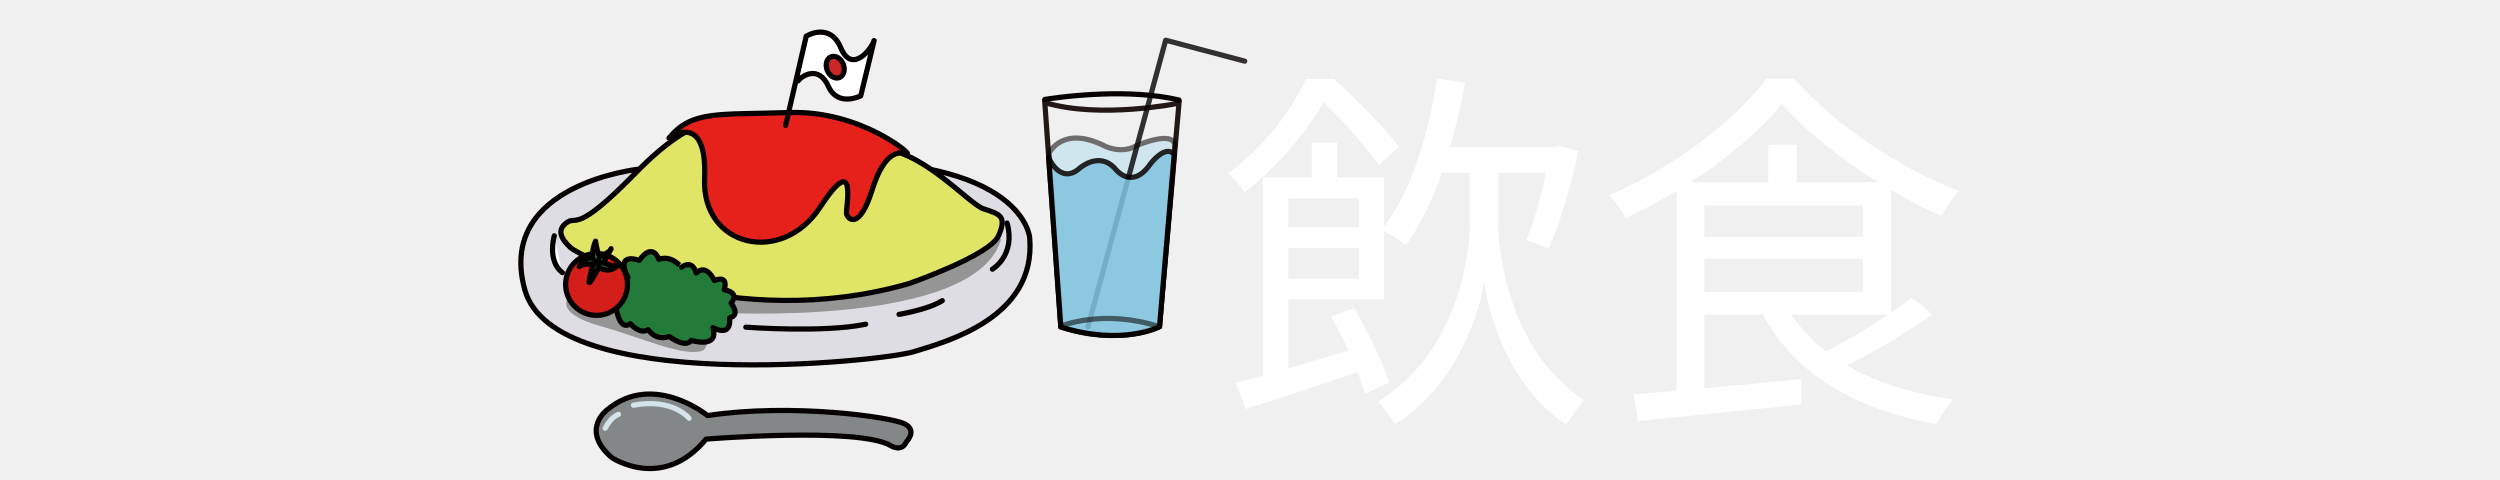
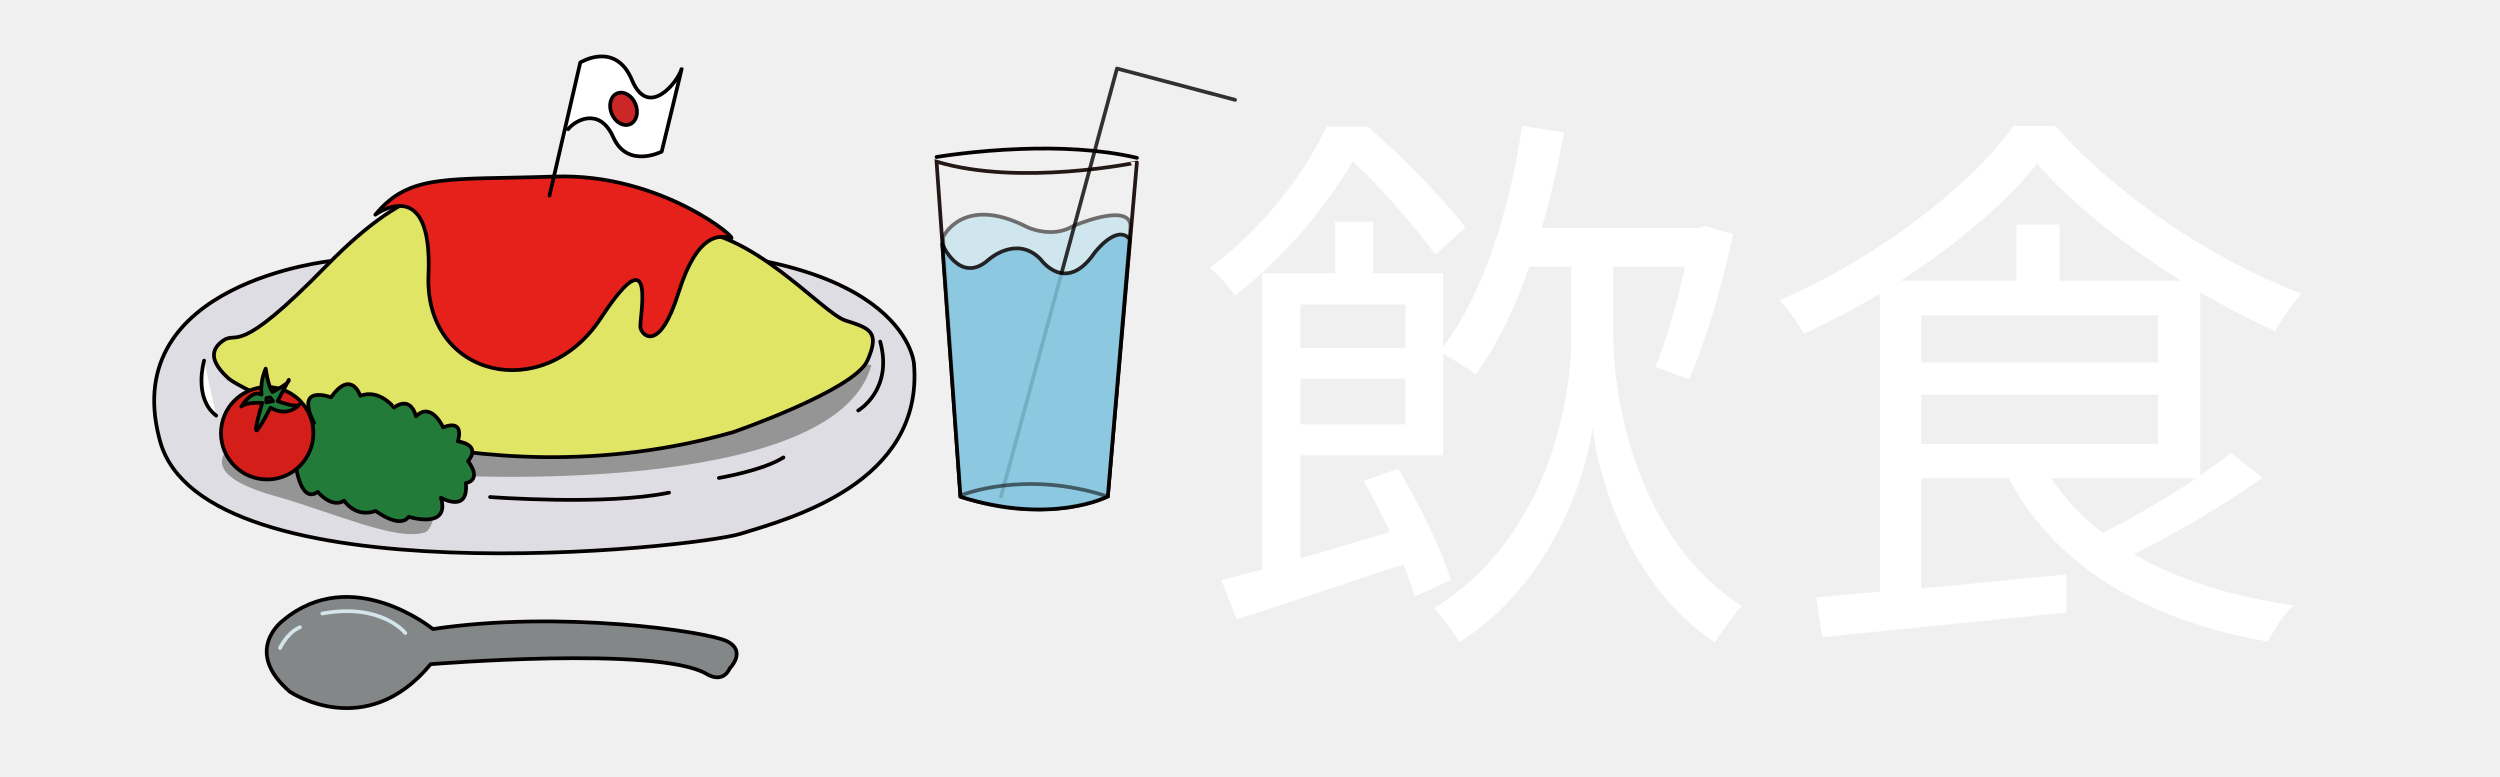
- <svg xmlns="http://www.w3.org/2000/svg" version="1.1" id="レイヤー_2" x="0px" y="0px" width="120px" height="23px" viewBox="0 0 120 23" enable-background="new 0 0 120 23" xml:space="preserve">
-   <path fill="#DEDDE3" stroke="#040000" stroke-width="0.25" stroke-linecap="round" stroke-linejoin="round" d="M30.708,8.113  c0,0-6.822,0.696-5.548,5.68c0.01,0.039,0.021,0.079,0.032,0.119c1.415,5.092,17.162,3.441,18.67,2.97  c1.509-0.471,5.894-1.603,5.563-5.469c0,0-0.26-3.949-10.267-3.666C39.159,7.748,31.946,7.807,30.708,8.113z" />
-   <path fill="none" stroke="#040000" stroke-width="0.25" stroke-linecap="round" stroke-linejoin="round" d="M47.634,12.922  c0,0,1.131-0.659,0.707-2.215" />
-   <path fill="none" stroke="#040000" stroke-width="0.25" stroke-linecap="round" stroke-linejoin="round" d="M43.155,15.091  c0,0,1.415-0.235,2.075-0.66" />
-   <path fill="none" stroke="#040000" stroke-width="0.25" stroke-linecap="round" stroke-linejoin="round" d="M35.8,15.704  c0,0,3.725,0.282,5.752-0.142" />
-   <path fill="#959595" d="M33.714,16.835c0.382-0.134,0.459-1.839,0.459-1.839s12.706,0.802,13.885-3.536l-4.903-0.424l-3.819,1.179  c0,0-0.613-0.095-2.64-0.142s-3.395-0.047-4.055-0.047s-4.29-0.802-4.29-0.802l0.283,2.429l-1.132,0.4c0,0-1.32,0.86,1.367,1.614  C30.754,16.197,32.818,17.148,33.714,16.835z" />
-   <path fill="#E1E566" stroke="#040000" stroke-width="0.25" stroke-linecap="round" stroke-linejoin="round" d="M34.668,5.944  c0,0-1.202-0.671-4.137,2.334c-2.935,3.005-2.829,2.051-3.324,2.404c-0.495,0.354-0.283,0.778,0.177,1.203  c0.459,0.425,7.814,4.137,16.23,1.732c0,0,3.89-1.344,4.314-2.298s0.053-1.043-0.708-1.291s-3.094-3.041-5.286-2.9  C39.743,7.27,34.668,5.944,34.668,5.944z" />
-   <path fill="#E6211C" stroke="#040000" stroke-width="0.25" stroke-linecap="round" stroke-linejoin="round" d="M32.111,6.628  c0,0,1.851-1.368,1.709,1.933c-0.142,3.301,3.701,4.196,5.54,1.391c1.839-2.805,1.226,0.047,1.273,0.306  c0.047,0.26,0.613,0.825,1.226-1.131s1.344-1.839,1.674-1.745c0.33,0.095-2.216-2.098-5.658-1.98  C34.433,5.52,33.219,5.284,32.111,6.628z" />
-   <path fill="#FFFFFF" stroke="#040000" stroke-width="0.25" stroke-linecap="round" stroke-linejoin="round" d="M37.709,6.015  l0.99-4.278c0,0,1.131-0.708,1.662,0.565c0.531,1.273,1.485,0.036,1.591-0.354c0.106-0.389-0.636,2.652-0.636,2.652  s-1.096,0.565-1.556-0.46c-0.459-1.025-1.273-0.507-1.45-0.259" />
-   <ellipse transform="matrix(0.9244 -0.3814 0.3814 0.9244 1.7993 15.5335)" fill="#CA2726" stroke="#040000" stroke-width="0.25" stroke-linecap="round" stroke-linejoin="round" cx="40.091" cy="3.227" rx="0.412" ry="0.537" />
-   <path fill="#237B3A" stroke="#040000" stroke-width="0.25" stroke-linecap="round" stroke-linejoin="round" d="M31.627,12.45  c0,0-0.283-0.872-0.943,0.048c0,0-1.179-0.449-0.542,0.824c0,0-0.754,0.143-0.684,0.448c0,0-0.542,0.4,0.071,0.754  c0,0,0.141,1.438,0.73,1.014c0,0,0.448,0.543,0.849,0.283c0,0,0.354,0.565,1.014,0.33c0,0,0.778,0.59,1.061,0.188  c0,0,1.343,0.424,1.037-0.613c0,0,0.896,0.52,0.801-0.471c0,0,0.542-0.071,0.071-0.707c0,0,0.472-0.495-0.33-0.637  c0,0,0.259-0.73-0.472-0.448c0,0-0.377-0.849-0.872-0.354c0,0-0.142-0.684-0.708-0.283C32.712,12.827,32.24,12.215,31.627,12.45z" />
-   <circle fill="#D31E19" stroke="#040000" stroke-width="0.25" cx="28.634" cy="13.653" r="1.485" />
-   <path fill="#237B3A" stroke="#040000" stroke-width="0.25" stroke-linecap="round" stroke-linejoin="round" d="M27.802,12.796  c0,0,0.341-0.564,0.649-0.382c0,0-0.055-0.428,0.136-0.838c0,0,0.07,0.557,0.216,0.751c0,0,0.563-0.279,0.527-0.39l-0.361,0.683  c0,0,0.573,0.219,0.692,0.12c0,0-0.353,0.422-0.921,0.093c0,0-0.397,0.771-0.457,0.73s0.192-0.885,0.192-0.885  S27.98,12.638,27.802,12.796z" />
-   <polygon fill="#237B3A" stroke="#040000" stroke-width="0.25" stroke-linecap="round" stroke-linejoin="round" points="  28.604,12.662 28.613,12.521 28.731,12.501 28.822,12.624 " />
-   <path fill="#FCFDFD" stroke="#040000" stroke-width="0.25" stroke-linecap="round" stroke-linejoin="round" d="M26.606,11.319  c0,0-0.354,1.203,0.389,1.768" />
-   <path fill="#848788" stroke="#040000" stroke-width="0.25" stroke-linecap="round" stroke-linejoin="round" d="M33.961,19.947  c0,0-2.593-2.122-4.809-0.283c0,0-1.332,0.967,0.211,2.299c0,0,2.429,1.649,4.526-0.885c0,0,7.285-0.595,8.858,0.307  c0,0,0.513,0.354,0.76-0.177c0,0,0.548-0.548-0.088-0.866C42.784,20.023,38.028,19.334,33.961,19.947z" />
-   <path fill="none" stroke="#D3E4EA" stroke-width="0.25" stroke-linecap="round" stroke-linejoin="round" d="M33.074,20.075  c0,0-0.77-0.977-2.669-0.626" />
-   <path fill="none" stroke="#D3E4EA" stroke-width="0.25" stroke-linecap="round" stroke-linejoin="round" d="M29.688,19.89  c0,0-0.351,0.108-0.641,0.665" />
-   <path fill="none" stroke="#040000" stroke-width="0.25" stroke-linecap="round" stroke-linejoin="round" d="M61.019,15.289" />
-   <path fill="none" stroke="#231815" stroke-width="0.25" stroke-miterlimit="10" d="M50.151,4.923l0.769,10.763  c0,0,2.632,0.931,4.736-0.01L56.592,4.95C56.592,4.95,52.829,5.729,50.151,4.923z" />
-   <path opacity="0.55" fill="#B4DFEF" stroke="#040000" stroke-width="0.25" stroke-linecap="round" stroke-linejoin="round" d="  M50.357,7.355c0,0,0.631-1.392,2.713-0.326c0,0,0.785,0.379,1.478-0.038c0,0,1.805-0.779,1.839,0l-0.73,8.682  c0,0-2.03,0.961-4.736,0.011L50.357,7.355z" />
-   <polyline opacity="0.8" fill="none" stroke="#040000" stroke-width="0.25" stroke-linecap="round" stroke-linejoin="round" points="  52.223,15.687 55.952,1.93 59.746,2.936 " />
-   <path opacity="0.85" fill="#80C4DE" stroke="#040000" stroke-width="0.25" stroke-linecap="round" stroke-linejoin="round" d="  M50.333,7.567c0,0,0.566,1.342,1.502,0.498c0,0,0.896-0.798,1.664-0.001c0,0,0.802,1.138,1.725-0.203c0,0,0.717-0.952,1.139-0.447  l-0.707,8.273c0,0-1.766,0.933-4.736,0.011L50.333,7.567z" />
-   <path fill="none" stroke="#040000" stroke-width="0.25" stroke-linecap="round" stroke-linejoin="round" d="M50.151,4.774  c0,0,1.186-0.205,2.72-0.259c1.161-0.042,2.521,0.003,3.721,0.286" />
-   <path opacity="0.55" fill="none" stroke="#030000" stroke-width="0.25" stroke-linecap="round" stroke-linejoin="round" d="  M50.92,15.657c0,0,2.03-0.855,4.736,0.029" />
-   <text transform="matrix(1 0 0 1 58.6064 18.9141)" fill="#FFFFFF" font-family="'HGMaruGothicMPRO'" font-size="18">飲食</text>
+ <svg xmlns="http://www.w3.org/2000/svg" version="1.1" id="レイヤー_1" x="0px" y="0px" width="166.893px" height="51.832px" viewBox="0 0 166.893 51.832" enable-background="new 0 0 166.893 51.832" xml:space="preserve">
+   <g id="レイヤー_1_1_" display="none">
+     <path display="inline" fill="#F7F9F9" d="M7.669,19.107L6.925,19.66c-0.528-1.104-1.417-2.832-2.304-4.369   c-0.48,2.666-1.584,5.064-3.697,7.082l-0.648-0.625c2.952-2.783,3.816-6.358,3.816-10.439V0.627h0.864v10.682   c0,0.959-0.049,1.895-0.146,2.785C5.869,15.797,7.021,17.885,7.669,19.107z M2.533,5.211c-0.218,2.305-0.648,4.896-1.368,6.336   l-0.77-0.239c0.792-1.465,1.248-3.984,1.394-6.192L2.533,5.211z M8.196,4.515c-0.504,1.56-1.318,3.792-2.184,5.736l-0.6-0.288   c0.862-1.968,1.632-4.225,2.04-5.736L8.196,4.515z M10.141,16.947c-0.432,1.992-1.368,4.152-2.592,5.377l-0.77-0.431   c1.272-1.201,2.186-3.265,2.568-5.16L10.141,16.947z M8.965,8.14c-0.168,0.312-0.384,0.6-0.576,0.863l-0.72-0.432   c1.752-2.329,2.809-4.945,3.358-7.921l0.816,0.096c-0.144,0.792-0.336,1.536-0.552,2.28h2.854h0.146h0.12l0.574,0.096   c-0.694,5.544-2.95,9.603-6.479,11.93l-0.624-0.625c1.656-1.03,3-2.446,4.056-4.2C11.148,9.532,10.166,8.835,8.965,8.14z    M12.276,9.604c0.36-0.672,0.673-1.393,0.912-2.16c-0.744-0.624-1.704-1.2-2.88-1.776c-0.288,0.648-0.624,1.296-0.982,1.92   C10.501,8.26,11.484,8.932,12.276,9.604z M13.43,6.724c0.264-0.912,0.48-1.896,0.648-2.93h-3.024   c-0.144,0.433-0.312,0.864-0.479,1.272C11.702,5.619,12.662,6.171,13.43,6.724z M12.781,17.02c0.528,1.752,0.816,3.313,0.89,4.655   l-0.89,0.168c-0.022-1.344-0.264-2.903-0.768-4.584L12.781,17.02z M22.502,14.5l-0.648,0.722c-1.655-1.271-2.854-3.625-3.552-7.489   c-0.576,3.24-1.752,5.665-4.321,7.344l-0.646-0.625c2.809-1.799,3.913-4.487,4.345-8.255h-2.641V5.38h2.734   c0.12-1.439,0.192-3.023,0.216-4.752l0.842,0.024c-0.024,1.704-0.098,3.288-0.218,4.729h3.528v0.816h-3.265   C19.454,10.612,20.702,13.252,22.502,14.5z M16.142,16.973c0.816,1.729,1.32,3.264,1.562,4.606l-0.816,0.24   c-0.216-1.344-0.696-2.904-1.44-4.584L16.142,16.973z M19.478,16.42c1.368,2.017,2.328,3.937,2.904,5.593l-0.84,0.313   c-0.528-1.681-1.464-3.576-2.784-5.568L19.478,16.42z M20.222,0.987c0.912,1.032,1.561,2.016,1.944,2.952l-0.672,0.288   c-0.386-0.912-0.984-1.872-1.824-2.904L20.222,0.987z" />
+     <path display="inline" fill="#F7F9F9" d="M31.068,8.668c-0.72-2.16-1.464-4.151-2.23-5.809l0.96-0.408   c0.768,1.729,1.512,3.744,2.208,5.88c2.398-0.792,4.774-1.536,6.576-1.896c-0.648-1.44-1.97-3.577-2.93-4.705l0.842-0.456   c1.03,1.224,2.398,3.6,3.048,4.993c0.384-0.049,0.72-0.072,1.03-0.072c3.648,0,5.521,1.584,5.521,4.92   c0,2.736-1.848,4.561-5.208,4.561c-0.96,0-2.184-0.145-3.384-0.504l0.07-0.938c1.2,0.385,2.354,0.529,3.266,0.529   c2.784,0,4.296-1.439,4.296-3.675c0-2.712-1.488-3.96-4.656-3.96c-1.656,0-4.873,0.937-8.185,2.088   c1.368,4.178,2.544,8.689,3.216,12.313L34.5,21.748c-0.624-3.576-1.8-8.088-3.12-12.217c-1.944,0.696-3.89,1.416-5.544,2.04   l-0.336-0.96C27.156,10.036,29.125,9.34,31.068,8.668z" />
+     <path display="inline" fill="#F7F9F9" d="M51.3,6.339c0.793,0.024,1.633,0.049,2.568,0.049c2.521,0,5.424-0.097,8.207-0.313   c-0.525-1.536-0.937-3.144-1.15-4.656l1.009-0.12c0.19,1.513,0.575,3.121,1.129,4.705c2.545-0.191,4.944-0.479,6.744-0.863   l0.19,0.911c-1.802,0.36-4.129,0.624-6.625,0.841c1.08,2.88,2.614,5.543,4.346,7.201l-0.743,0.841   c-2.904-1.177-5.688-1.824-8.543-1.824c-3.072,0-4.777,1.416-4.777,3.527c0,2.809,2.856,4.129,8.499,4.129   c0.962,0,2.019-0.048,3.146-0.119l-0.021,0.938c-1.078,0.099-2.137,0.119-3.07,0.119c-6.359,0-9.527-1.752-9.527-5.137   c0-2.615,2.279-4.32,5.617-4.32c2.76,0,5.396,0.553,7.871,1.439c-1.367-1.439-2.764-3.958-3.771-6.723   c-2.928,0.217-6,0.313-8.71,0.313c-0.815,0-1.632,0-2.376-0.024V6.339H51.3z" />
+     <path display="inline" fill="#F7F9F9" d="M80.244,5.019c0.385-1.416,0.672-2.736,0.862-3.84l1.011,0.119   c-0.191,1.08-0.479,2.354-0.863,3.721h4.703v0.912h-4.97c-1.149,3.912-2.93,8.377-4.872,11.184l-0.89-0.525   c1.92-2.664,3.625-6.89,4.729-10.657h-4.199V5.02L80.244,5.019L80.244,5.019z M90.063,8.5c-0.021,0.504-0.021,1.368-0.021,2.328   c0,1.584,0,3.576,0.021,5.064c1.655,0.672,3.289,1.653,4.584,2.688l-0.623,0.721c-1.15-0.983-2.545-1.85-3.961-2.473v0.937   c0,2.495-1.318,3.864-4.176,3.864c-2.714,0-4.537-1.537-4.537-3.289c0-2.016,1.729-3.336,4.537-3.336   c1.03,0,2.135,0.191,3.215,0.554c0-1.439,0-3.24,0-4.729c0-0.96,0-1.824,0-2.328L90.063,8.5L90.063,8.5z M85.887,15.844   c-2.308,0-3.675,0.962-3.675,2.496c0,1.32,1.634,2.425,3.603,2.425c2.278,0,3.313-0.98,3.313-3c0-0.313,0-0.769,0-1.32   C88.021,16.061,86.916,15.844,85.887,15.844z M94.621,8.14c-1.367-1.009-4.104-2.568-5.978-3.313l0.479-0.792   c1.992,0.864,4.515,2.28,6,3.313L94.621,8.14z" />
+     <path display="inline" fill="#F7F9F9" d="M101.916,4.347c-0.146,1.848-0.217,3.695-0.217,5.208c0,5.952,2.327,9.913,4.178,9.913   c1.226,0,2.209-1.991,2.931-4.752l0.862,0.359c-0.938,3.336-2.063,5.447-3.744,5.447c-2.399,0-5.209-4.344-5.209-10.92   c0-1.561,0.05-3.433,0.168-5.328L101.916,4.347z M114.949,3.939c3.385,3.265,4.633,7.152,4.774,12.385l-1.059,0.098   c-0.068-5.064-1.316-8.905-4.516-11.882L114.949,3.939z" />
+   </g>
+   <g>
+     <path fill="#DEDDE3" stroke="#040000" stroke-width="0.25" stroke-linecap="round" stroke-linejoin="round" d="M22.143,17.416   c0,0-14.167,1.446-11.521,11.796c0.02,0.081,0.043,0.165,0.066,0.248c2.938,10.573,35.641,7.146,38.772,6.168   C52.594,34.648,61.7,32.3,61.013,24.269c0,0-0.54-8.201-21.321-7.613C39.694,16.658,24.714,16.781,22.143,17.416z" />
+     <path fill="none" stroke="#040000" stroke-width="0.25" stroke-linecap="round" stroke-linejoin="round" d="M57.293,27.402   c0,0,2.35-1.366,1.468-4.599" />
+     <path fill="none" stroke="#040000" stroke-width="0.25" stroke-linecap="round" stroke-linejoin="round" d="M47.991,31.907   c0,0,2.938-0.49,4.31-1.369" />
+     <path fill="none" stroke="#040000" stroke-width="0.25" stroke-linecap="round" stroke-linejoin="round" d="M32.717,33.181   c0,0,7.736,0.585,11.946-0.294" />
+     <path fill="#959595" d="M28.385,35.53c0.793-0.278,0.953-3.819,0.953-3.819s26.388,1.664,28.837-7.344l-10.184-0.88l-7.931,2.447   c0,0-1.272-0.197-5.483-0.294c-4.209-0.1-7.05-0.1-8.42-0.1c-1.371,0-8.91-1.664-8.91-1.664l0.587,5.042l-2.35,0.831   c0,0-2.741,1.788,2.839,3.354C22.239,34.204,26.524,36.182,28.385,35.53z" />
+     <path fill="#E1E566" stroke="#040000" stroke-width="0.25" stroke-linecap="round" stroke-linejoin="round" d="M30.367,12.912   c0,0-2.498-1.394-8.593,4.847c-6.094,6.242-5.874,4.26-6.902,4.993c-1.028,0.736-0.588,1.616,0.367,2.498   c0.953,0.884,16.229,8.592,33.706,3.598c0,0,8.078-2.79,8.959-4.773c0.88-1.98,0.109-2.166-1.47-2.681   c-1.581-0.514-6.426-6.315-10.978-6.023C40.906,15.666,30.367,12.912,30.367,12.912z" />
+     <path fill="#E6211C" stroke="#040000" stroke-width="0.25" stroke-linecap="round" stroke-linejoin="round" d="M25.056,14.332   c0,0,3.845-2.841,3.55,4.015c-0.294,6.855,7.686,8.714,11.505,2.889c3.82-5.826,2.546,0.097,2.643,0.635   c0.099,0.541,1.274,1.714,2.547-2.349c1.274-4.062,2.792-3.819,3.477-3.624c0.684,0.198-4.603-4.356-11.75-4.112   C29.879,12.031,27.358,11.542,25.056,14.332z" />
+     <path fill="#FFFFFF" stroke="#040000" stroke-width="0.25" stroke-linecap="round" stroke-linejoin="round" d="M36.682,13.059   l2.056-8.885c0,0,2.349-1.47,3.452,1.173c1.103,2.645,3.084,0.075,3.304-0.734c0.221-0.809-1.321,5.507-1.321,5.507   s-2.275,1.173-3.231-0.955c-0.953-2.128-2.644-1.053-3.011-0.539" />
+     <ellipse transform="matrix(-0.3818 -0.9243 0.9243 -0.3818 50.8036 48.5149)" fill="#CA2726" stroke="#040000" stroke-width="0.25" stroke-linecap="round" stroke-linejoin="round" cx="41.627" cy="7.267" rx="1.115" ry="0.856" />
+     <path fill="#237B3A" stroke="#040000" stroke-width="0.25" stroke-linecap="round" stroke-linejoin="round" d="M24.051,26.424   c0,0-0.587-1.812-1.957,0.099c0,0-2.449-0.933-1.126,1.712c0,0-1.565,0.297-1.421,0.93c0,0-1.125,0.831,0.147,1.563   c0,0,0.293,2.99,1.516,2.109c0,0,0.931,1.127,1.763,0.586c0,0,0.735,1.174,2.106,0.686c0,0,1.615,1.228,2.203,0.39   c0,0,2.789,0.884,2.154-1.271c0,0,1.861,1.08,1.663-0.979c0,0,1.125-0.148,0.147-1.468c0,0,0.98-1.03-0.685-1.322   c0,0,0.537-1.516-0.98-0.931c0,0-0.783-1.763-1.812-0.735c0,0-0.295-1.422-1.47-0.588C26.304,27.205,25.325,25.934,24.051,26.424z" />
+     <path fill="#D31E19" stroke="#040000" stroke-width="0.25" d="M17.835,25.837c1.704,0,3.085,1.381,3.085,3.082   c0,1.704-1.381,3.089-3.085,3.089c-1.703,0-3.083-1.385-3.083-3.089C14.752,27.218,16.133,25.837,17.835,25.837z" />
+     <path fill="#237B3A" stroke="#040000" stroke-width="0.25" stroke-linecap="round" stroke-linejoin="round" d="M16.108,27.141   c0,0,0.709-1.17,1.349-0.792c0,0-0.115-0.89,0.282-1.74c0,0,0.146,1.156,0.449,1.559c0,0,1.169-0.58,1.094-0.81l-0.75,1.419   c0,0,1.19,0.454,1.438,0.249c0,0-0.733,0.876-1.913,0.192c0,0-0.825,1.6-0.949,1.516c-0.125-0.085,0.398-1.837,0.398-1.837   S16.477,26.814,16.108,27.141z" />
+     <polygon fill="#237B3A" stroke="#040000" stroke-width="0.25" stroke-linecap="round" stroke-linejoin="round" points="   17.773,26.863 17.792,26.57 18.037,26.529 18.226,26.783  " />
+     <path fill="#FCFDFD" stroke="#040000" stroke-width="0.25" stroke-linecap="round" stroke-linejoin="round" d="M13.625,24.074   c0,0-0.736,2.497,0.808,3.672" />
+     <path fill="#848788" stroke="#040000" stroke-width="0.25" stroke-linecap="round" stroke-linejoin="round" d="M28.899,41.994   c0,0-5.385-4.407-9.987-0.589c0,0-2.766,2.007,0.438,4.773c0,0,5.044,3.424,9.4-1.838c0,0,15.128-1.238,18.395,0.637   c0,0,1.065,0.737,1.578-0.367c0,0,1.139-1.136-0.183-1.8C47.222,42.15,37.344,40.719,28.899,41.994z" />
+     <path fill="none" stroke="#D3E4EA" stroke-width="0.25" stroke-linecap="round" stroke-linejoin="round" d="M27.057,42.257   c0,0-1.599-2.029-5.543-1.299" />
+     <path fill="none" stroke="#D3E4EA" stroke-width="0.25" stroke-linecap="round" stroke-linejoin="round" d="M20.025,41.875   c0,0-0.729,0.224-1.331,1.38" />
+     <path fill="none" stroke="#040000" stroke-width="0.25" stroke-linecap="round" stroke-linejoin="round" d="M85.091,32.318" />
+     <path fill="none" stroke="#231815" stroke-width="0.25" stroke-miterlimit="10" d="M62.521,10.791l1.597,22.353   c0,0,5.465,1.934,9.834-0.021l1.944-22.275C75.897,10.847,68.083,12.465,62.521,10.791z" />
+     <path opacity="0.55" fill="#B4DFEF" stroke="#040000" stroke-width="0.25" stroke-linecap="round" stroke-linejoin="round" enable-background="new    " d="   M62.949,15.842c0,0,1.31-2.892,5.634-0.678c0,0,1.63,0.788,3.069-0.078c0,0,3.748-1.618,3.821,0l-1.517,18.03   c0,0-4.216,1.996-9.836,0.021L62.949,15.842z" />
+     <polyline opacity="0.8" fill="none" stroke="#040000" stroke-width="0.25" stroke-linecap="round" stroke-linejoin="round" enable-background="new    " points="   66.824,33.147 74.568,4.576 82.448,6.665  " />
+     <path opacity="0.85" fill="#80C4DE" stroke="#040000" stroke-width="0.25" stroke-linecap="round" stroke-linejoin="round" enable-background="new    " d="   M62.899,16.282c0,0,1.176,2.788,3.12,1.034c0,0,1.86-1.656,3.456-0.002c0,0,1.665,2.364,3.582-0.421c0,0,1.488-1.977,2.365-0.928   l-1.468,17.183c0,0-3.666,1.936-9.834,0.021L62.899,16.282z" />
+     <path fill="none" stroke="#040000" stroke-width="0.25" stroke-linecap="round" stroke-linejoin="round" d="M62.521,10.482   c0,0,2.463-0.426,5.649-0.538c2.412-0.088,5.234,0.006,7.727,0.593" />
+     <path opacity="0.55" fill="none" stroke="#030000" stroke-width="0.25" stroke-linecap="round" stroke-linejoin="round" enable-background="new    " d="   M64.118,33.083c0,0,4.216-1.777,9.834,0.061" />
+     <text transform="matrix(1 0 0 1 80.0803 39.8477)" fill="#FFFFFF" font-family="'HGMaruGothicMPRO'" font-size="37.381">飲食</text>
+   </g>
</svg>
